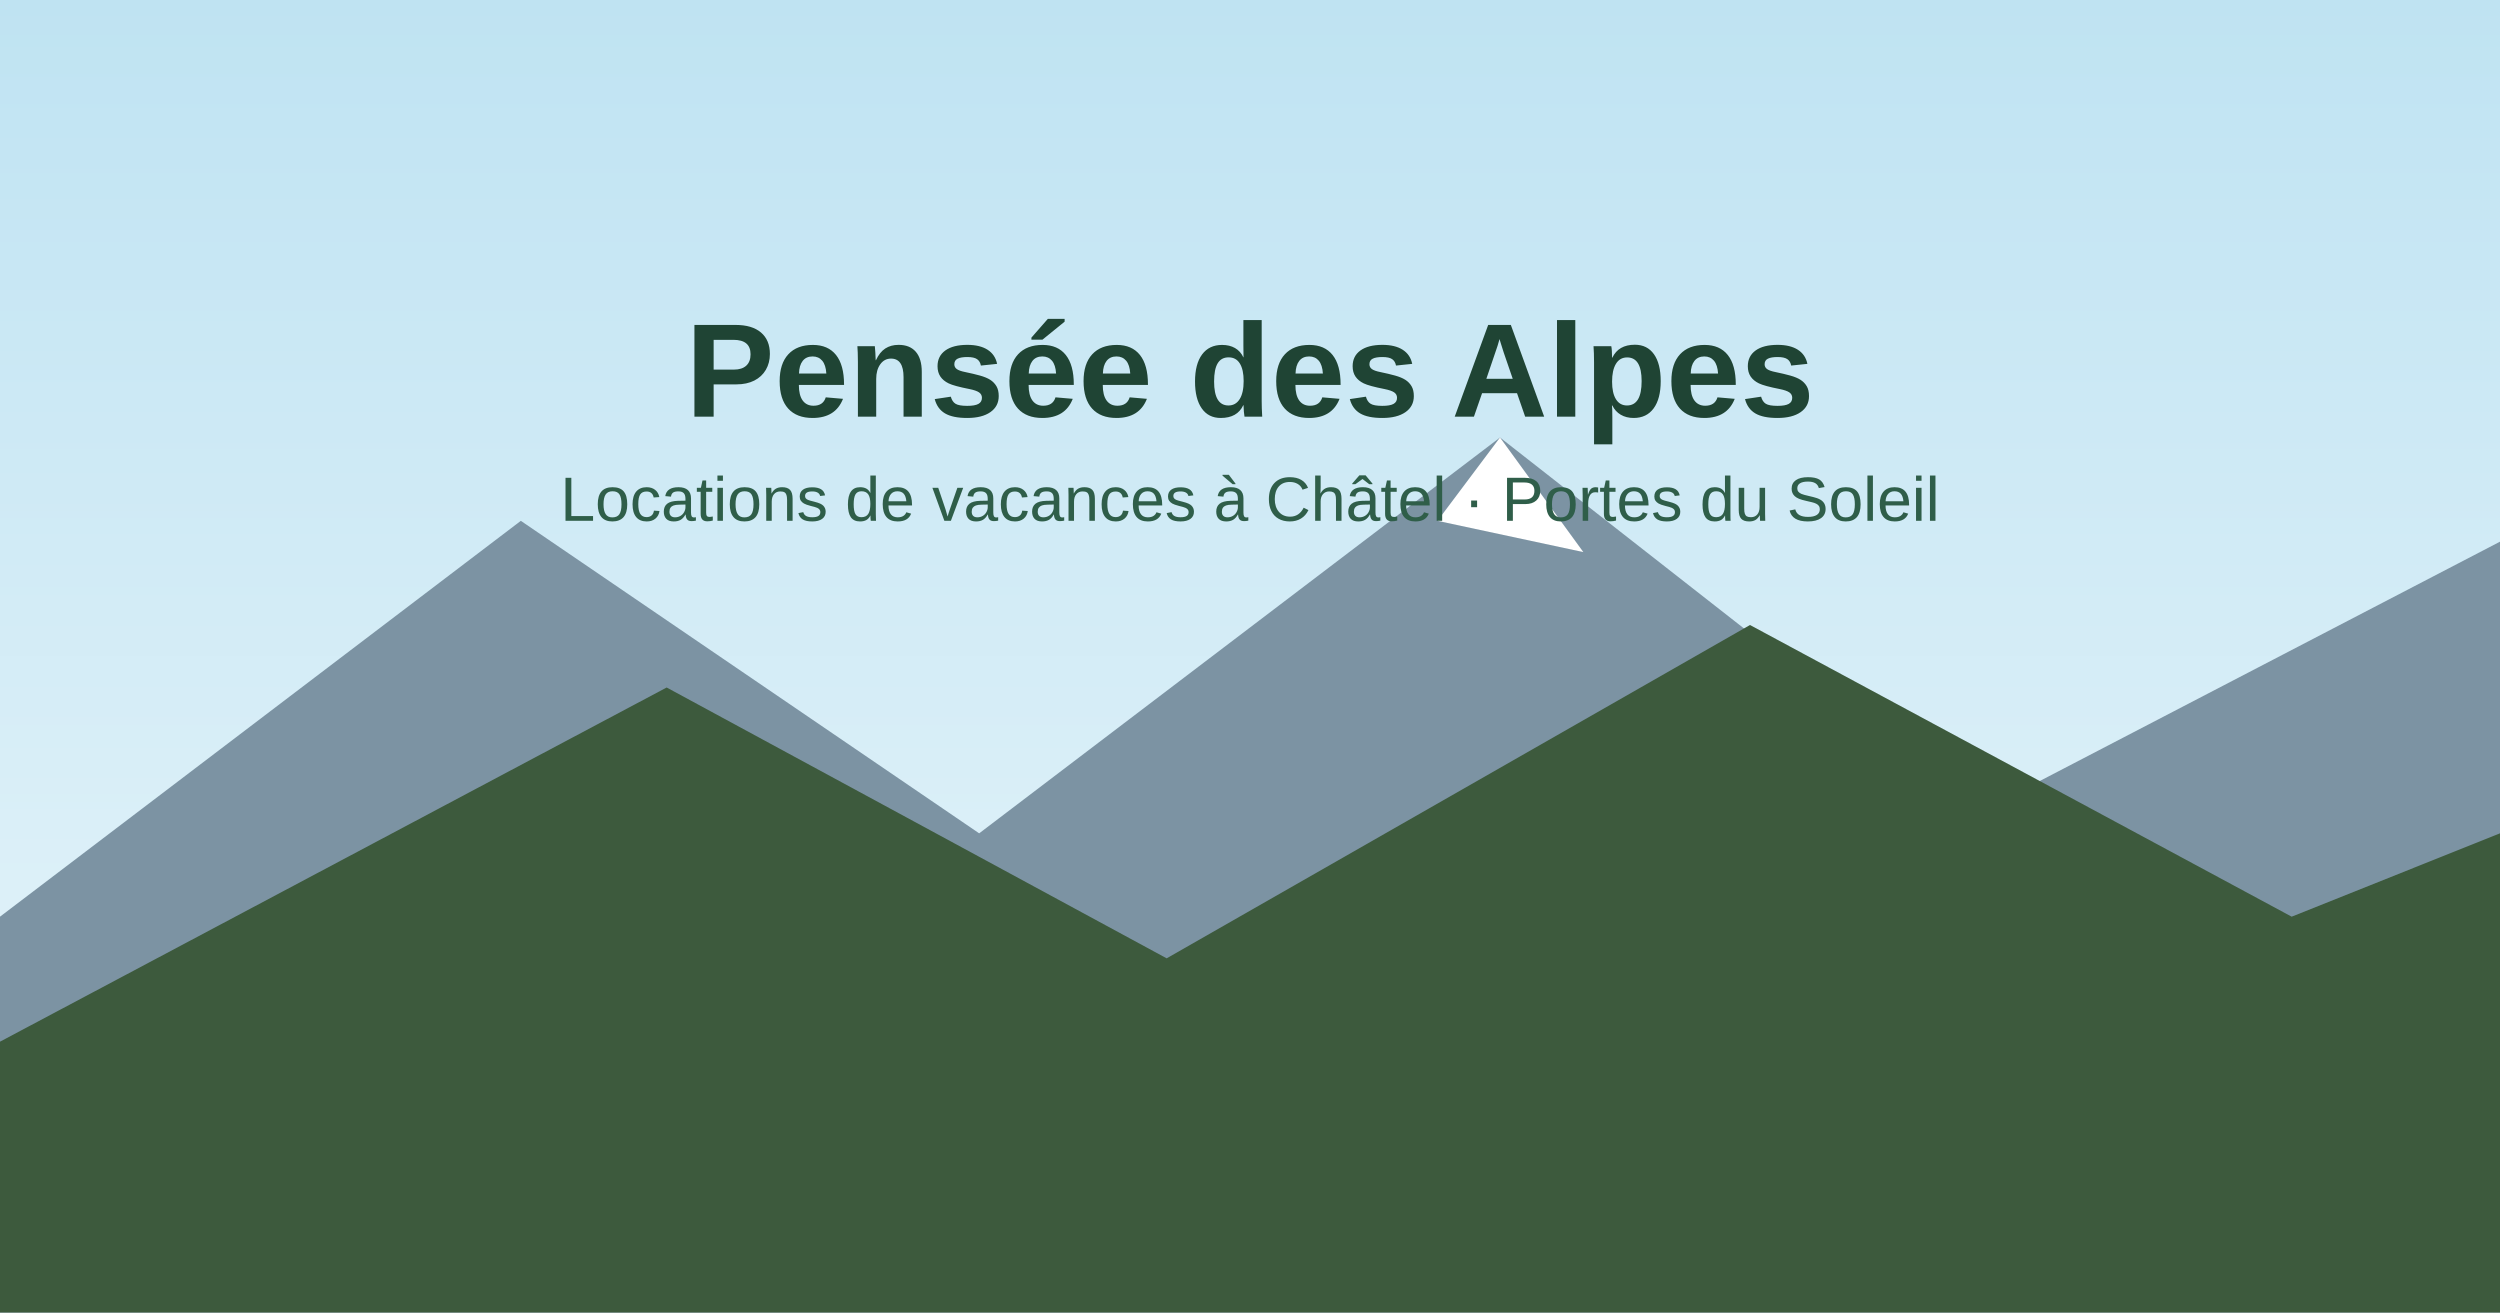
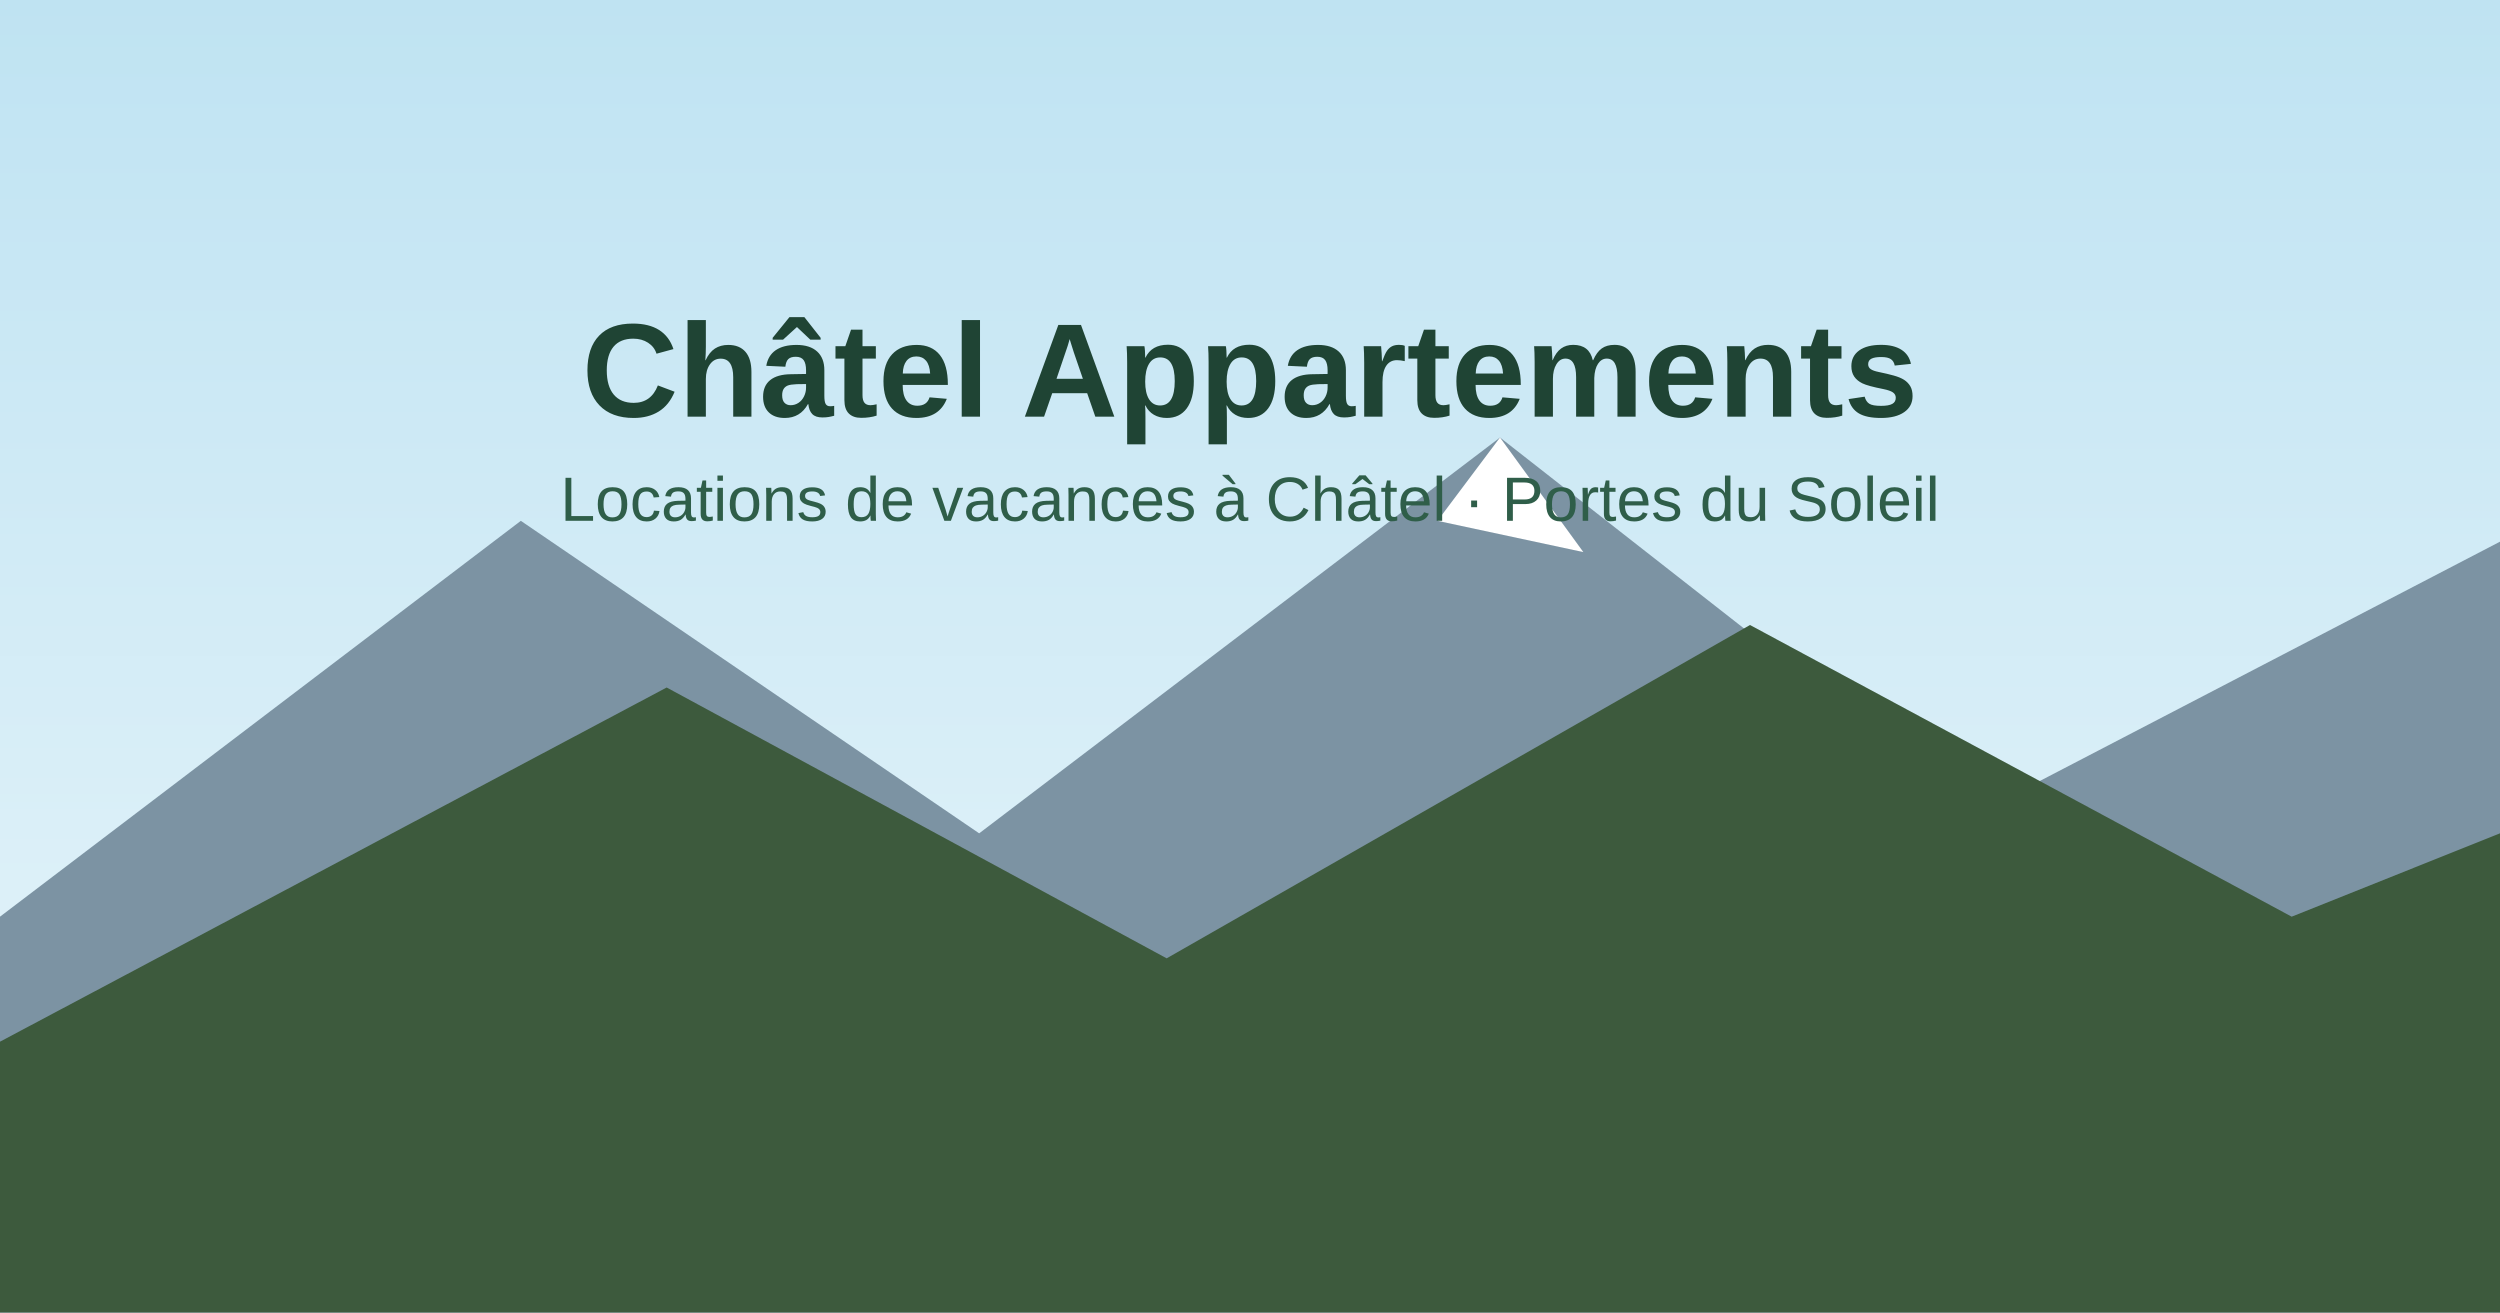
<svg xmlns="http://www.w3.org/2000/svg" viewBox="0 0 1200 630">
  <defs>
    <linearGradient id="s" x1="0" y1="0" x2="0" y2="1">
      <stop offset="0" stop-color="#bfe3f2" />
      <stop offset="1" stop-color="#eaf6fb" />
    </linearGradient>
  </defs>
  <rect width="1200" height="630" fill="url(#s)" />
  <polygon points="0,440 250,250 470,400 720,210 950,390 1200,260 1200,630 0,630" fill="#7c93a3" />
  <polygon points="0,500 320,330 560,460 840,300 1100,440 1200,400 1200,630 0,630" fill="#3d5a3d" />
  <polygon points="690,250 720,210 760,265" fill="#fff" />
-   <text x="600" y="200" font-family="Segoe UI, Arial, sans-serif" font-size="64" font-weight="800" fill="#1f4434" text-anchor="middle">Pensée des Alpes</text>
+   <text x="600" y="200" font-family="Segoe UI, Arial, sans-serif" font-size="64" font-weight="800" fill="#1f4434" text-anchor="middle">Châtel Appartements</text>
  <text x="600" y="250" font-family="Segoe UI, Arial, sans-serif" font-size="30" fill="#2f5e49" text-anchor="middle">Locations de vacances à Châtel · Portes du Soleil</text>
</svg>
